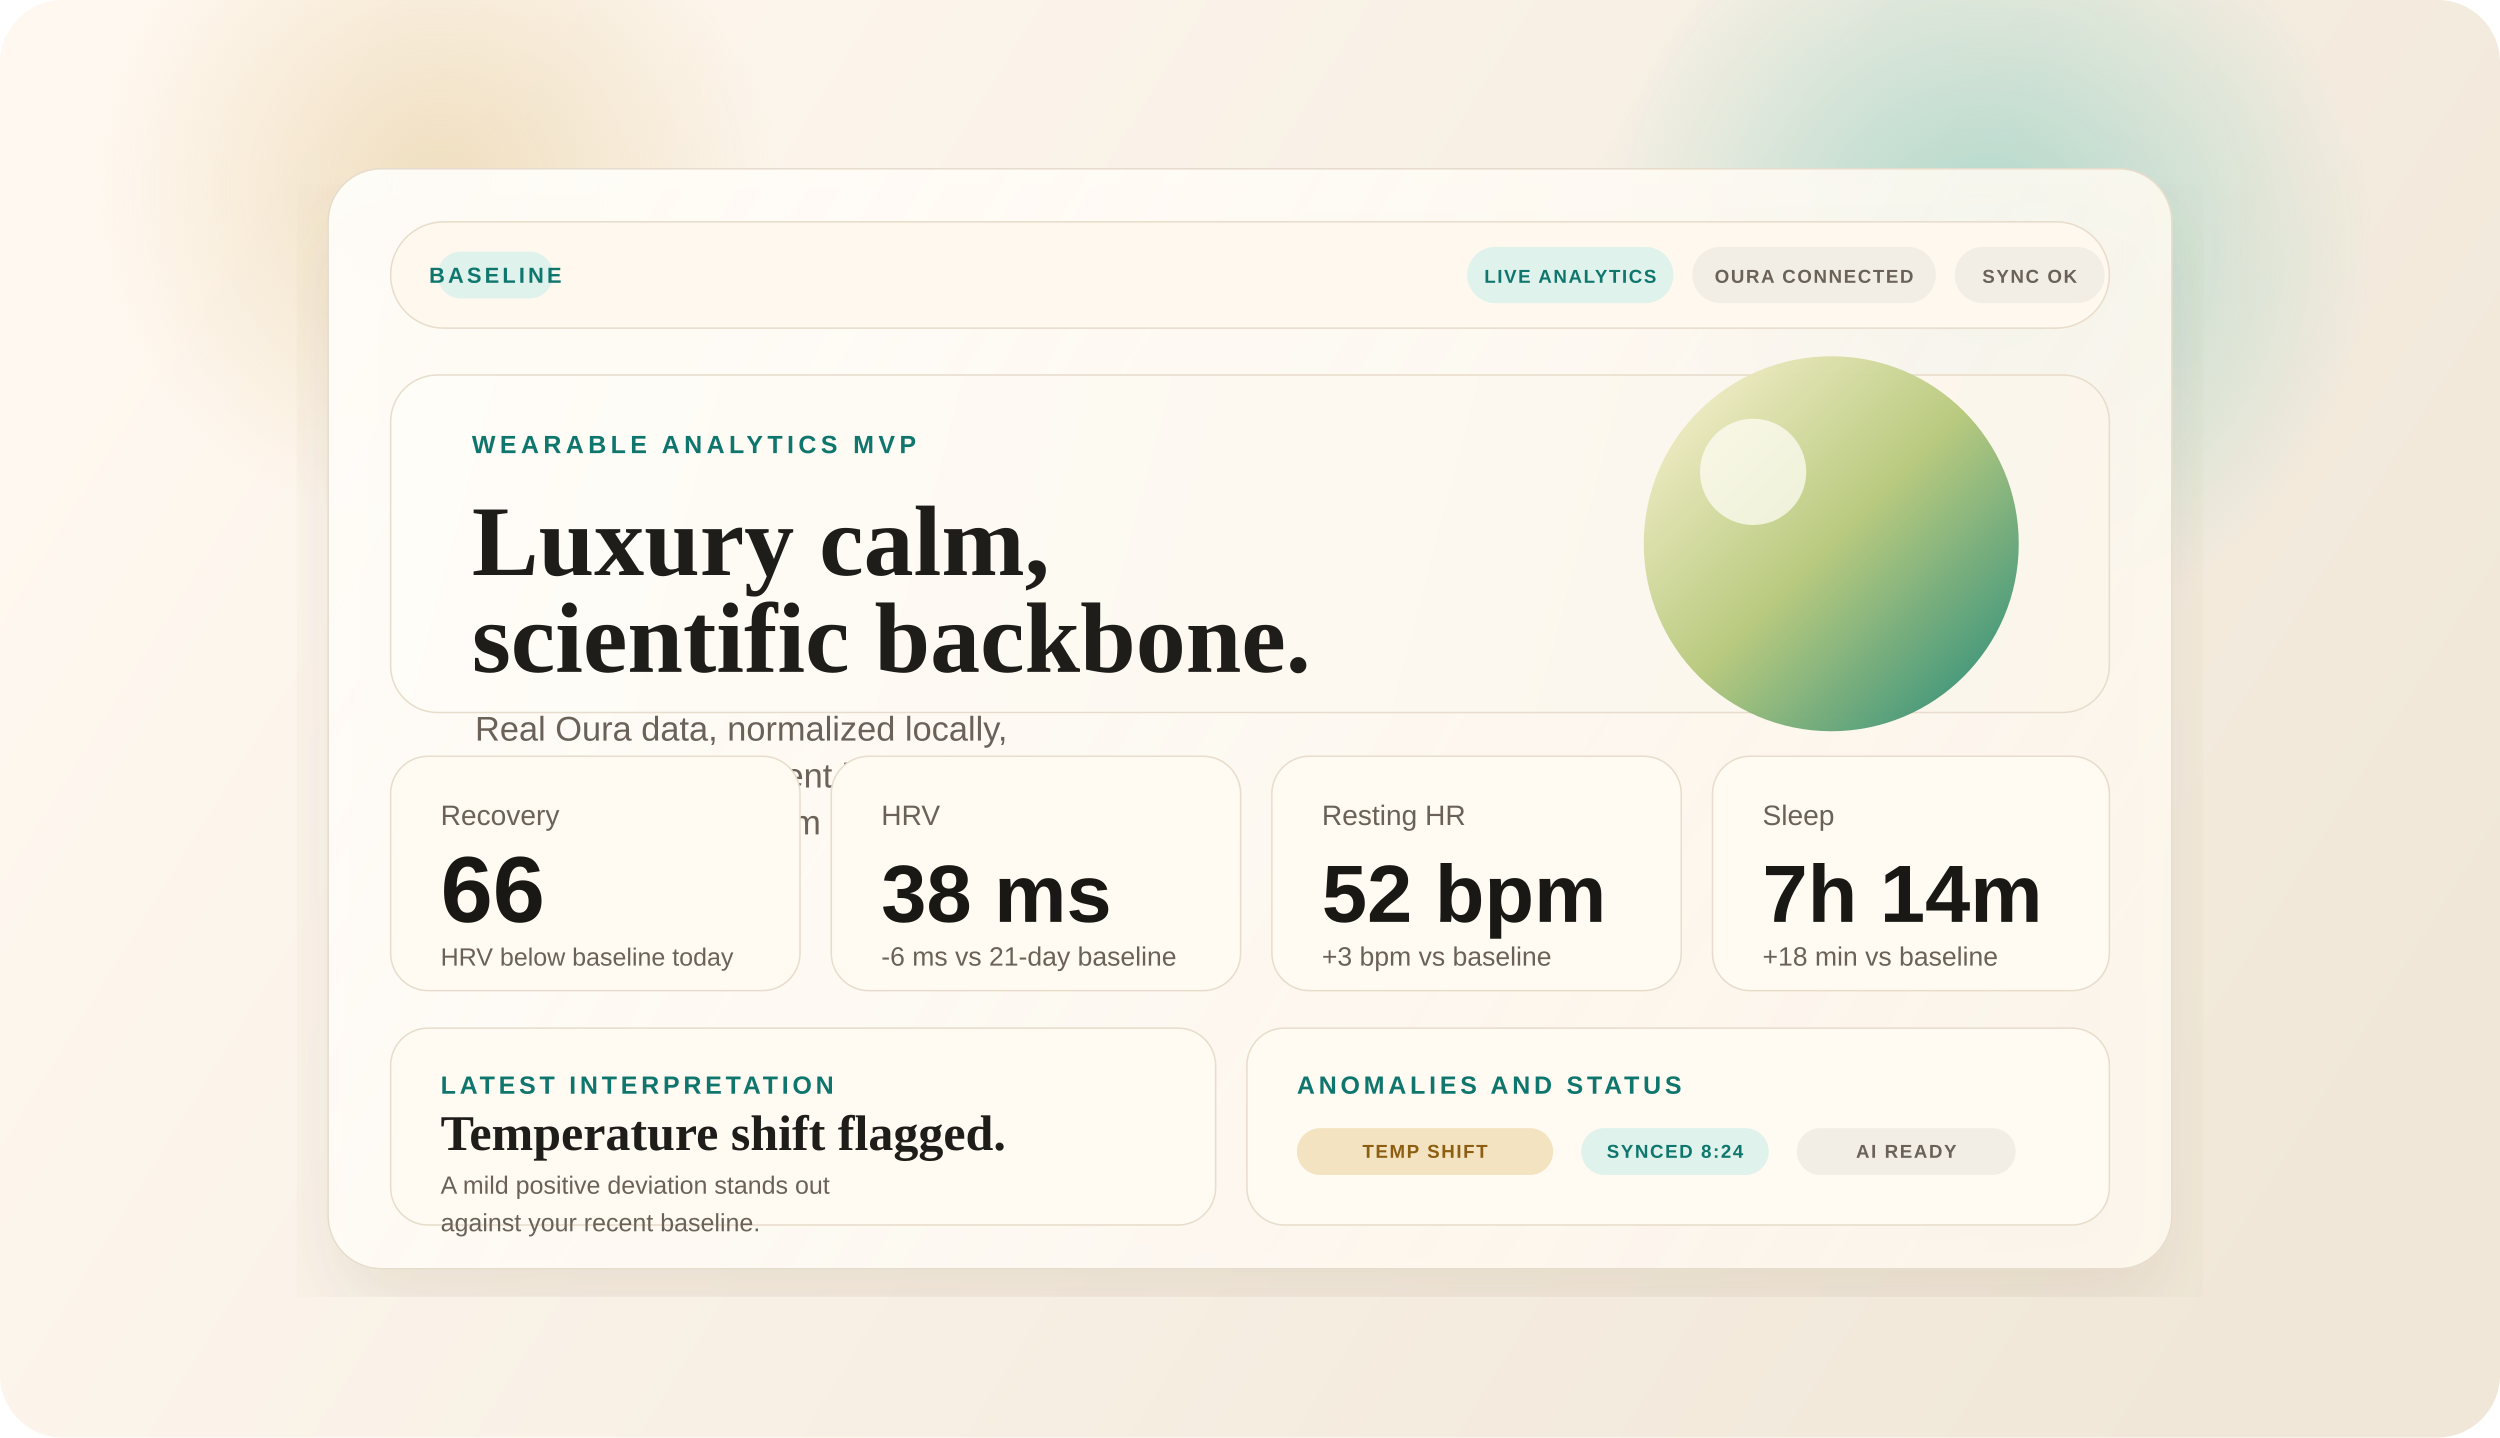
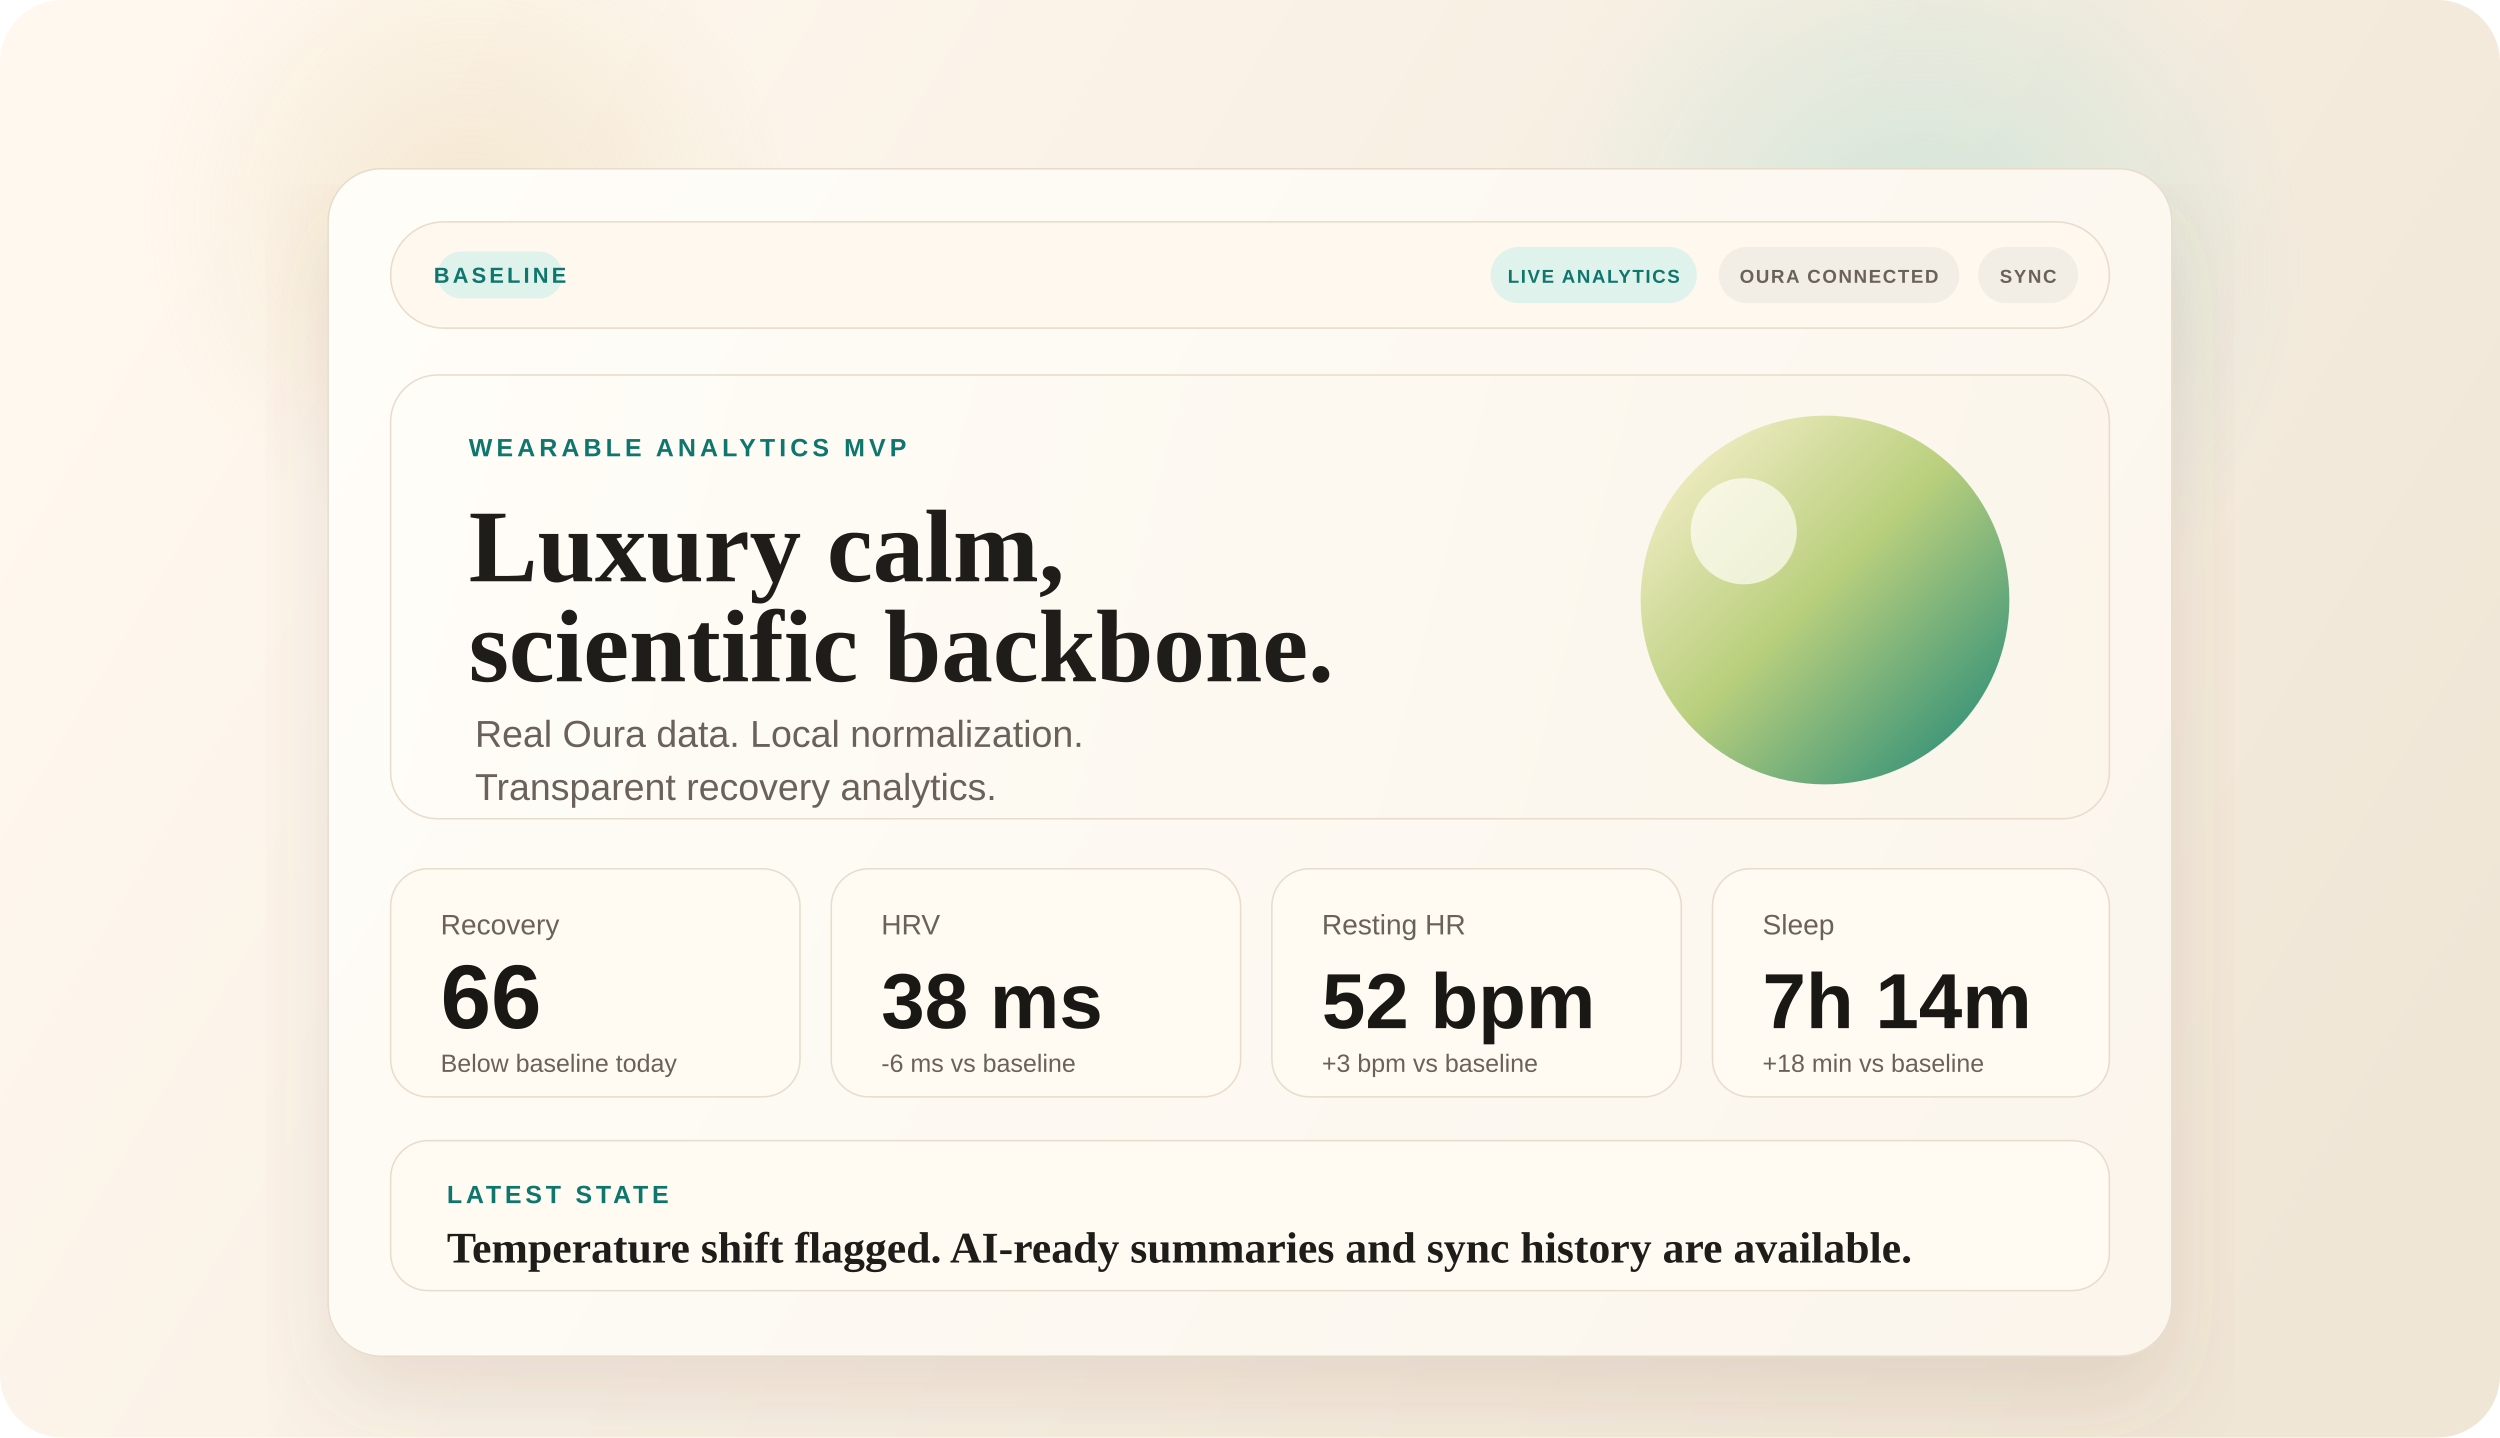
<svg xmlns="http://www.w3.org/2000/svg" width="1600" height="920" viewBox="0 0 1600 920" fill="none">
  <defs>
-     <linearGradient id="bg" x1="160" y1="60" x2="1440" y2="860" gradientUnits="userSpaceOnUse">
-       <stop stop-color="#FFF8F0" />
-       <stop offset="1" stop-color="#F0E7D8" />
+     <linearGradient id="bg" x1="140" y1="60" x2="1460" y2="860" gradientUnits="userSpaceOnUse">
+       <stop stop-color="#FFF8EF" />
+       <stop offset="1" stop-color="#F0E6D6" />
    </linearGradient>
-     <radialGradient id="orbA" cx="0" cy="0" r="1" gradientUnits="userSpaceOnUse" gradientTransform="translate(1270 160) rotate(90) scale(250 250)">
-       <stop stop-color="#49B8AB" stop-opacity="0.42" />
-       <stop offset="1" stop-color="#49B8AB" stop-opacity="0" />
+     <radialGradient id="glowA" cx="0" cy="0" r="1" gradientUnits="userSpaceOnUse" gradientTransform="translate(1230 170) rotate(90) scale(250 250)">
+       <stop stop-color="#87D5CB" stop-opacity="0.34" />
+       <stop offset="1" stop-color="#87D5CB" stop-opacity="0" />
    </radialGradient>
-     <radialGradient id="orbB" cx="0" cy="0" r="1" gradientUnits="userSpaceOnUse" gradientTransform="translate(280 120) rotate(90) scale(220 220)">
-       <stop stop-color="#D7B26B" stop-opacity="0.36" />
-       <stop offset="1" stop-color="#D7B26B" stop-opacity="0" />
+     <radialGradient id="glowB" cx="0" cy="0" r="1" gradientUnits="userSpaceOnUse" gradientTransform="translate(300 140) rotate(90) scale(210 210)">
+       <stop stop-color="#D8B979" stop-opacity="0.24" />
+       <stop offset="1" stop-color="#D8B979" stop-opacity="0" />
    </radialGradient>
-     <linearGradient id="panel" x1="300" y1="120" x2="1310" y2="760" gradientUnits="userSpaceOnUse">
-       <stop stop-color="#FFFDF8" stop-opacity="0.95" />
-       <stop offset="1" stop-color="#FFF9F0" stop-opacity="0.84" />
+     <linearGradient id="panel" x1="240" y1="120" x2="1360" y2="820" gradientUnits="userSpaceOnUse">
+       <stop stop-color="#FFFDF8" />
+       <stop offset="1" stop-color="#FBF5EC" />
    </linearGradient>
-     <linearGradient id="hero" x1="260" y1="186" x2="1340" y2="470" gradientUnits="userSpaceOnUse">
+     <linearGradient id="hero" x1="260" y1="220" x2="1340" y2="500" gradientUnits="userSpaceOnUse">
      <stop stop-color="#FFFDF8" />
      <stop offset="1" stop-color="#FBF5EA" />
    </linearGradient>
    <linearGradient id="orbCore" x1="0" y1="0" x2="1" y2="1">
-       <stop stop-color="#FFF5D8" />
-       <stop offset="0.5" stop-color="#B6C87B" />
-       <stop offset="1" stop-color="#168377" />
+       <stop stop-color="#FFF4D6" />
+       <stop offset="0.48" stop-color="#B9CF7D" />
+       <stop offset="1" stop-color="#178477" />
    </linearGradient>
-     <filter id="shadow" x="190" y="90" width="1220" height="740" filterUnits="userSpaceOnUse" color-interpolation-filters="sRGB">
-       <feDropShadow dx="0" dy="28" stdDeviation="28" flood-color="#7E6140" flood-opacity="0.14" />
+     <filter id="shadow" x="170" y="90" width="1260" height="830" filterUnits="userSpaceOnUse" color-interpolation-filters="sRGB">
+       <feDropShadow dx="0" dy="28" stdDeviation="28" flood-color="#7A5C39" flood-opacity="0.14" />
    </filter>
  </defs>
  <rect width="1600" height="920" rx="40" fill="url(#bg)" />
-   <rect width="1600" height="920" rx="40" fill="url(#orbA)" />
-   <rect width="1600" height="920" rx="40" fill="url(#orbB)" />
+   <rect width="1600" height="920" rx="40" fill="url(#glowA)" />
+   <rect width="1600" height="920" rx="40" fill="url(#glowB)" />
  <g filter="url(#shadow)">
-     <rect x="210" y="108" width="1180" height="704" rx="34" fill="url(#panel)" stroke="#E6DCCB" />
+     <rect x="210" y="108" width="1180" height="760" rx="34" fill="url(#panel)" stroke="#E7DCCC" />
  </g>
  <rect x="250" y="142" width="1100" height="68" rx="34" fill="#FFF8EE" stroke="#E8DDCC" />
-   <rect x="280" y="161" width="74" height="30" rx="15" fill="#DFF2EC" />
-   <text x="317" y="181" text-anchor="middle" fill="#0F766E" font-size="14" font-family="Arial, Helvetica, sans-serif" font-weight="700" letter-spacing="2">BASELINE</text>
-   <rect x="939" y="158" width="132" height="36" rx="18" fill="#DFF2EC" />
-   <text x="1005" y="181" text-anchor="middle" fill="#0F766E" font-size="12" font-family="Arial, Helvetica, sans-serif" font-weight="700" letter-spacing="1">LIVE ANALYTICS</text>
-   <rect x="1083" y="158" width="156" height="36" rx="18" fill="#F2EEE6" />
-   <text x="1161" y="181" text-anchor="middle" fill="#6A6259" font-size="12" font-family="Arial, Helvetica, sans-serif" font-weight="700" letter-spacing="1">OURA CONNECTED</text>
-   <rect x="1251" y="158" width="96" height="36" rx="18" fill="#F2EEE6" />
-   <text x="1299" y="181" text-anchor="middle" fill="#6A6259" font-size="12" font-family="Arial, Helvetica, sans-serif" font-weight="700" letter-spacing="1">SYNC OK</text>
-   <rect x="250" y="240" width="1100" height="216" rx="30" fill="url(#hero)" stroke="#E8DDCC" />
-   <text x="302" y="290" fill="#0F766E" font-size="16" font-family="Arial, Helvetica, sans-serif" font-weight="700" letter-spacing="2.8">WEARABLE ANALYTICS MVP</text>
-   <text x="302" y="368" fill="#1F1D1A" font-size="64" font-family="Georgia, 'Times New Roman', serif" font-weight="700">Luxury calm,</text>
-   <text x="302" y="430" fill="#1F1D1A" font-size="64" font-family="Georgia, 'Times New Roman', serif" font-weight="700">scientific backbone.</text>
-   <text x="304" y="474" fill="#6A6259" font-size="22" font-family="Arial, Helvetica, sans-serif">Real Oura data, normalized locally,</text>
-   <text x="304" y="504" fill="#6A6259" font-size="22" font-family="Arial, Helvetica, sans-serif">scored with transparent logic,</text>
-   <text x="304" y="534" fill="#6A6259" font-size="22" font-family="Arial, Helvetica, sans-serif">and surfaced in a calm premium dashboard.</text>
-   <circle cx="1172" cy="348" r="120" fill="url(#orbCore)" opacity="0.96" />
-   <circle cx="1122" cy="302" r="34" fill="#FFFDF7" opacity="0.72" />
-   <rect x="250" y="484" width="262" height="150" rx="24" fill="#FFFAF2" stroke="#E8DDCC" />
-   <text x="282" y="528" fill="#6A6259" font-size="18" font-family="Arial, Helvetica, sans-serif">Recovery</text>
-   <text x="282" y="590" fill="#191815" font-size="60" font-family="Arial, Helvetica, sans-serif" font-weight="700">66</text>
-   <text x="282" y="618" fill="#6A6259" font-size="16" font-family="Arial, Helvetica, sans-serif">HRV below baseline today</text>
-   <rect x="532" y="484" width="262" height="150" rx="24" fill="#FFFAF2" stroke="#E8DDCC" />
-   <text x="564" y="528" fill="#6A6259" font-size="18" font-family="Arial, Helvetica, sans-serif">HRV</text>
-   <text x="564" y="590" fill="#191815" font-size="52" font-family="Arial, Helvetica, sans-serif" font-weight="700">38 ms</text>
-   <text x="564" y="618" fill="#6A6259" font-size="17" font-family="Arial, Helvetica, sans-serif">-6 ms vs 21-day baseline</text>
-   <rect x="814" y="484" width="262" height="150" rx="24" fill="#FFFAF2" stroke="#E8DDCC" />
-   <text x="846" y="528" fill="#6A6259" font-size="18" font-family="Arial, Helvetica, sans-serif">Resting HR</text>
-   <text x="846" y="590" fill="#191815" font-size="52" font-family="Arial, Helvetica, sans-serif" font-weight="700">52 bpm</text>
-   <text x="846" y="618" fill="#6A6259" font-size="17" font-family="Arial, Helvetica, sans-serif">+3 bpm vs baseline</text>
-   <rect x="1096" y="484" width="254" height="150" rx="24" fill="#FFFAF2" stroke="#E8DDCC" />
-   <text x="1128" y="528" fill="#6A6259" font-size="18" font-family="Arial, Helvetica, sans-serif">Sleep</text>
-   <text x="1128" y="590" fill="#191815" font-size="52" font-family="Arial, Helvetica, sans-serif" font-weight="700">7h 14m</text>
-   <text x="1128" y="618" fill="#6A6259" font-size="17" font-family="Arial, Helvetica, sans-serif">+18 min vs baseline</text>
-   <rect x="250" y="658" width="528" height="126" rx="24" fill="#FFFAF2" stroke="#E8DDCC" />
-   <text x="282" y="700" fill="#0F766E" font-size="16" font-family="Arial, Helvetica, sans-serif" font-weight="700" letter-spacing="2.4">LATEST INTERPRETATION</text>
-   <text x="282" y="736" fill="#1F1D1A" font-size="32" font-family="Georgia, 'Times New Roman', serif" font-weight="700">Temperature shift flagged.</text>
-   <text x="282" y="764" fill="#6A6259" font-size="16" font-family="Arial, Helvetica, sans-serif">A mild positive deviation stands out</text>
-   <text x="282" y="788" fill="#6A6259" font-size="16" font-family="Arial, Helvetica, sans-serif">against your recent baseline.</text>
-   <rect x="798" y="658" width="552" height="126" rx="24" fill="#FFFAF2" stroke="#E8DDCC" />
-   <text x="830" y="700" fill="#0F766E" font-size="16" font-family="Arial, Helvetica, sans-serif" font-weight="700" letter-spacing="2.4">ANOMALIES AND STATUS</text>
-   <rect x="830" y="722" width="164" height="30" rx="15" fill="#F3E3C1" />
-   <text x="912" y="741" text-anchor="middle" fill="#8B5E11" font-size="12" font-family="Arial, Helvetica, sans-serif" font-weight="700" letter-spacing="1">TEMP SHIFT</text>
-   <rect x="1012" y="722" width="120" height="30" rx="15" fill="#DFF2EC" />
-   <text x="1072" y="741" text-anchor="middle" fill="#0F766E" font-size="12" font-family="Arial, Helvetica, sans-serif" font-weight="700" letter-spacing="1">SYNCED 8:24</text>
-   <rect x="1150" y="722" width="140" height="30" rx="15" fill="#F2EEE6" />
-   <text x="1220" y="741" text-anchor="middle" fill="#6A6259" font-size="12" font-family="Arial, Helvetica, sans-serif" font-weight="700" letter-spacing="1">AI READY</text>
+   <rect x="280" y="161" width="80" height="30" rx="15" fill="#DFF2EC" />
+   <text x="320" y="181" text-anchor="middle" fill="#0F766E" font-size="14" font-family="Arial, Helvetica, sans-serif" font-weight="700" letter-spacing="2">BASELINE</text>
+   <rect x="954" y="158" width="132" height="36" rx="18" fill="#DFF2EC" />
+   <text x="1020" y="181" text-anchor="middle" fill="#0F766E" font-size="12" font-family="Arial, Helvetica, sans-serif" font-weight="700" letter-spacing="1">LIVE ANALYTICS</text>
+   <rect x="1100" y="158" width="154" height="36" rx="18" fill="#F2EEE6" />
+   <text x="1177" y="181" text-anchor="middle" fill="#6A6259" font-size="12" font-family="Arial, Helvetica, sans-serif" font-weight="700" letter-spacing="1">OURA CONNECTED</text>
+   <rect x="1266" y="158" width="64" height="36" rx="18" fill="#F2EEE6" />
+   <text x="1298" y="181" text-anchor="middle" fill="#6A6259" font-size="12" font-family="Arial, Helvetica, sans-serif" font-weight="700" letter-spacing="1">SYNC</text>
+   <rect x="250" y="240" width="1100" height="284" rx="30" fill="url(#hero)" stroke="#E8DDCC" />
+   <text x="300" y="292" fill="#0F766E" font-size="16" font-family="Arial, Helvetica, sans-serif" font-weight="700" letter-spacing="2.6">WEARABLE ANALYTICS MVP</text>
+   <text x="300" y="372" fill="#1F1D1A" font-size="66" font-family="Georgia, 'Times New Roman', serif" font-weight="700">Luxury calm,</text>
+   <text x="300" y="436" fill="#1F1D1A" font-size="66" font-family="Georgia, 'Times New Roman', serif" font-weight="700">scientific backbone.</text>
+   <text x="304" y="478" fill="#6A6259" font-size="24" font-family="Arial, Helvetica, sans-serif">Real Oura data. Local normalization.</text>
+   <text x="304" y="512" fill="#6A6259" font-size="24" font-family="Arial, Helvetica, sans-serif">Transparent recovery analytics.</text>
+   <circle cx="1168" cy="384" r="118" fill="url(#orbCore)" />
+   <circle cx="1116" cy="340" r="34" fill="#FFFDF7" opacity="0.7" />
+   <rect x="250" y="556" width="262" height="146" rx="24" fill="#FFFAF2" stroke="#E8DDCC" />
+   <text x="282" y="598" fill="#6A6259" font-size="18" font-family="Arial, Helvetica, sans-serif">Recovery</text>
+   <text x="282" y="658" fill="#191815" font-size="58" font-family="Arial, Helvetica, sans-serif" font-weight="700">66</text>
+   <text x="282" y="686" fill="#6A6259" font-size="16" font-family="Arial, Helvetica, sans-serif">Below baseline today</text>
+   <rect x="532" y="556" width="262" height="146" rx="24" fill="#FFFAF2" stroke="#E8DDCC" />
+   <text x="564" y="598" fill="#6A6259" font-size="18" font-family="Arial, Helvetica, sans-serif">HRV</text>
+   <text x="564" y="658" fill="#191815" font-size="50" font-family="Arial, Helvetica, sans-serif" font-weight="700">38 ms</text>
+   <text x="564" y="686" fill="#6A6259" font-size="16" font-family="Arial, Helvetica, sans-serif">-6 ms vs baseline</text>
+   <rect x="814" y="556" width="262" height="146" rx="24" fill="#FFFAF2" stroke="#E8DDCC" />
+   <text x="846" y="598" fill="#6A6259" font-size="18" font-family="Arial, Helvetica, sans-serif">Resting HR</text>
+   <text x="846" y="658" fill="#191815" font-size="50" font-family="Arial, Helvetica, sans-serif" font-weight="700">52 bpm</text>
+   <text x="846" y="686" fill="#6A6259" font-size="16" font-family="Arial, Helvetica, sans-serif">+3 bpm vs baseline</text>
+   <rect x="1096" y="556" width="254" height="146" rx="24" fill="#FFFAF2" stroke="#E8DDCC" />
+   <text x="1128" y="598" fill="#6A6259" font-size="18" font-family="Arial, Helvetica, sans-serif">Sleep</text>
+   <text x="1128" y="658" fill="#191815" font-size="50" font-family="Arial, Helvetica, sans-serif" font-weight="700">7h 14m</text>
+   <text x="1128" y="686" fill="#6A6259" font-size="16" font-family="Arial, Helvetica, sans-serif">+18 min vs baseline</text>
+   <rect x="250" y="730" width="1100" height="96" rx="24" fill="#FFFAF2" stroke="#E8DDCC" />
+   <text x="286" y="770" fill="#0F766E" font-size="16" font-family="Arial, Helvetica, sans-serif" font-weight="700" letter-spacing="2.4">LATEST STATE</text>
+   <text x="286" y="808" fill="#1F1D1A" font-size="28" font-family="Georgia, 'Times New Roman', serif" font-weight="700">Temperature shift flagged. AI-ready summaries and sync history are available.</text>
</svg>
